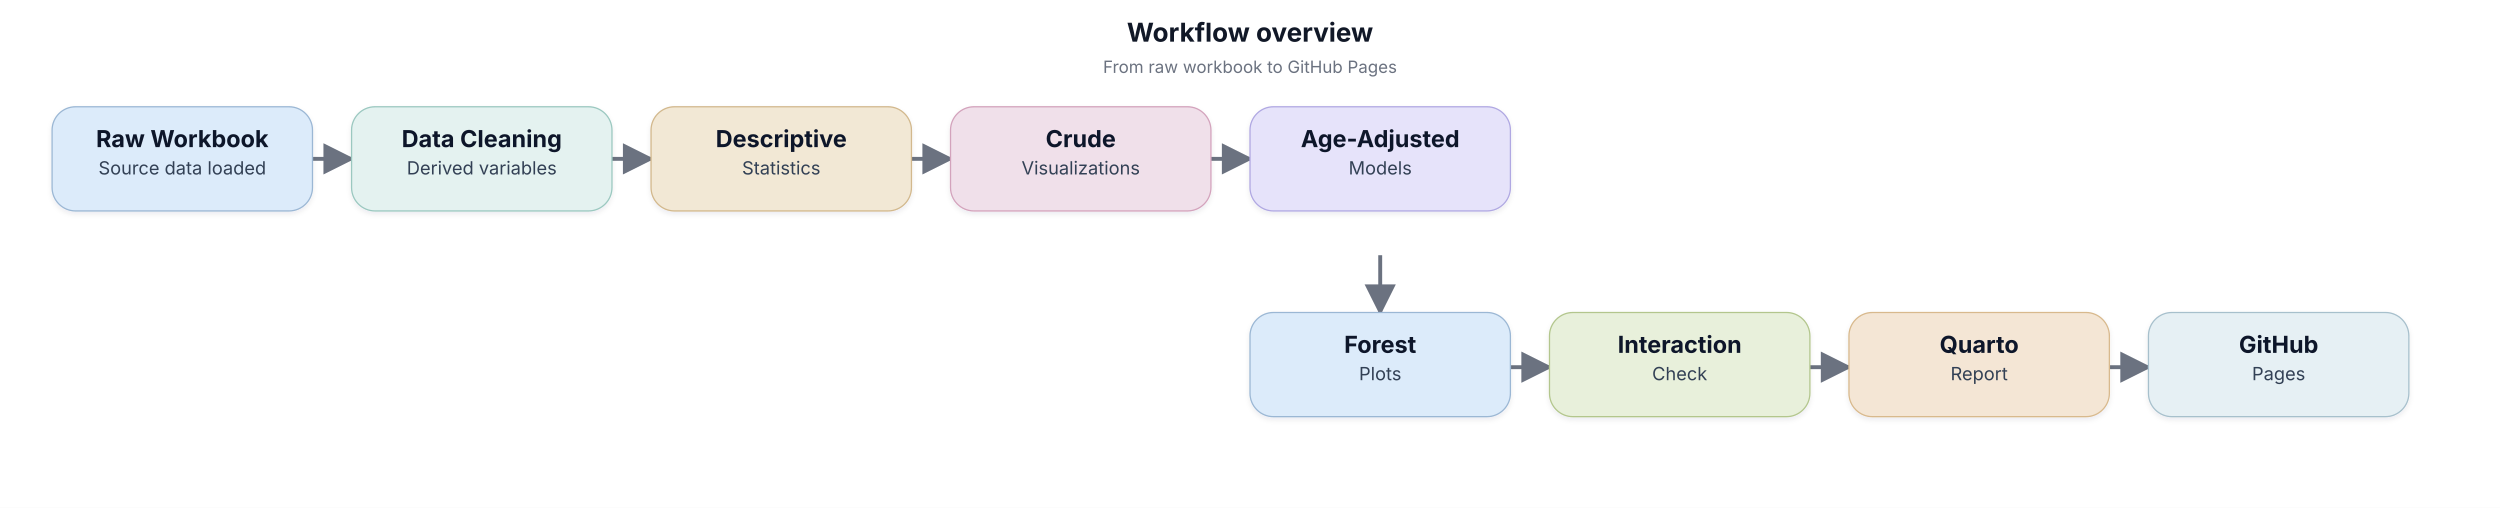
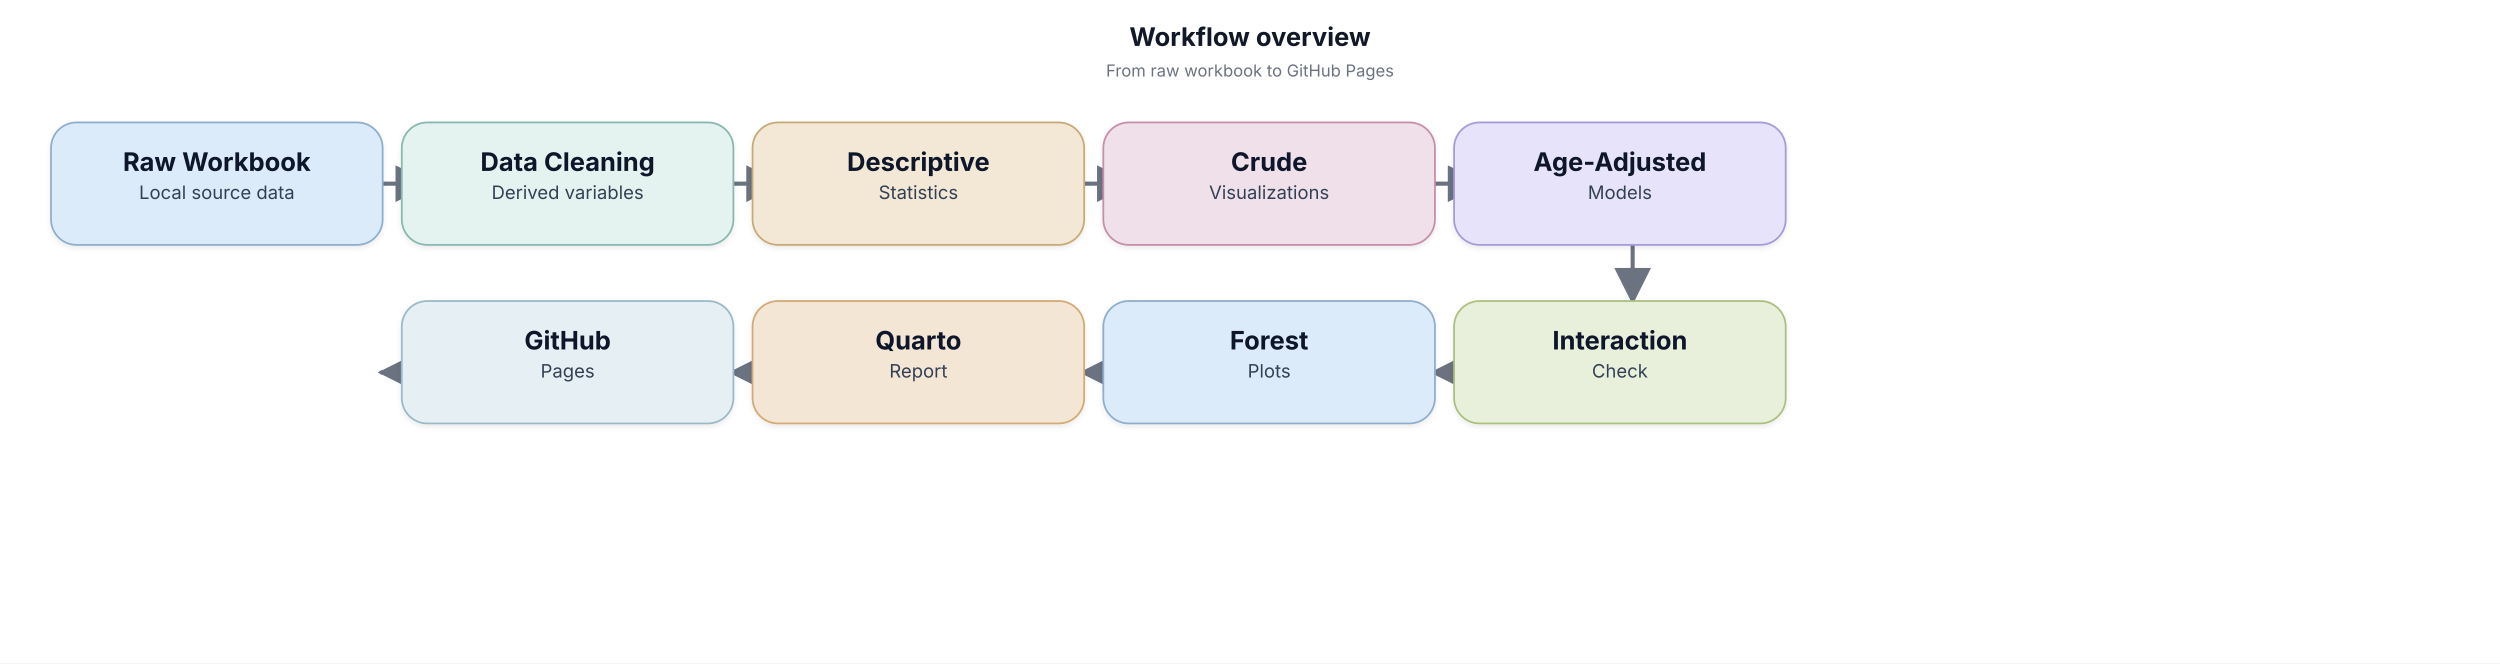
- <svg xmlns="http://www.w3.org/2000/svg" width="1920" height="390" viewBox="0 0 1920 390" role="img" aria-labelledby="title desc">
+ <svg xmlns="http://www.w3.org/2000/svg" width="1960" height="520" viewBox="0 0 1960 520" role="img" aria-labelledby="title desc">
  <defs>
-     <marker id="arrow" viewBox="0 0 10 10" refX="9" refY="5" markerWidth="8" markerHeight="8" orient="auto-start-reverse">
+     <marker id="arrow" viewBox="0 0 10 10" refX="9" refY="5" markerWidth="9" markerHeight="9" orient="auto">
      <path d="M 0 0 L 10 5 L 0 10 z" fill="#6B7280" />
    </marker>
-     <filter id="shadow" x="-20%" y="-20%" width="140%" height="140%">
-       <feDropShadow dx="0" dy="2" stdDeviation="2" flood-color="#1f2937" flood-opacity="0.08" />
+     <filter id="shadow" x="-25%" y="-25%" width="150%" height="150%">
+       <feDropShadow dx="0" dy="2" stdDeviation="2.2" flood-color="#111827" flood-opacity="0.08" />
    </filter>
  </defs>
-   <rect width="1920" height="390" fill="#ffffff" />
-   <text x="960" y="32" text-anchor="middle" font-family="Inter, Arial, sans-serif" font-size="20" font-weight="700" fill="#111827">Workflow overview</text>
-   <text x="960" y="56" text-anchor="middle" font-family="Inter, Arial, sans-serif" font-size="13" fill="#6B7280">From raw workbook to GitHub Pages</text>
-   <g stroke="#6B7280" stroke-width="3" fill="none" marker-end="url(#arrow)">
-     <line x1="240" y1="122" x2="270" y2="122" />
-     <line x1="470" y1="122" x2="500" y2="122" />
-     <line x1="700" y1="122" x2="730" y2="122" />
-     <line x1="930" y1="122" x2="960" y2="122" />
-     <line x1="1060" y1="196" x2="1060" y2="240" />
-     <line x1="1160" y1="282" x2="1190" y2="282" />
-     <line x1="1390" y1="282" x2="1420" y2="282" />
-     <line x1="1620" y1="282" x2="1650" y2="282" />
+   <rect width="1960" height="520" fill="#ffffff" />
+   <text x="980" y="36" text-anchor="middle" font-family="Inter, Arial, sans-serif" font-size="20" font-weight="700" fill="#111827">Workflow overview</text>
+   <text x="980" y="60" text-anchor="middle" font-family="Inter, Arial, sans-serif" font-size="13" fill="#6B7280">From raw workbook to GitHub Pages</text>
+   <g stroke="#6B7280" stroke-width="3.2" fill="none" marker-end="url(#arrow)" stroke-linecap="round" stroke-linejoin="round">
+     <line x1="300" y1="144" x2="336" y2="144" />
+     <line x1="575" y1="144" x2="611" y2="144" />
+     <line x1="850" y1="144" x2="886" y2="144" />
+     <line x1="1125" y1="144" x2="1161" y2="144" />
+     <line x1="1280" y1="178" x2="1280" y2="236" />
+     <line x1="1160" y1="292" x2="1124" y2="292" />
+     <line x1="885" y1="292" x2="849" y2="292" />
+     <line x1="610" y1="292" x2="574" y2="292" />
+     <line x1="335" y1="292" x2="299" y2="292" />
  </g>
  <g font-family="Inter, Arial, sans-serif" text-anchor="middle" filter="url(#shadow)">
-     <g transform="translate(40 82)">
-       <rect width="200" height="80" rx="18" fill="#DCEBFA" stroke="#9BB7D4" />
-       <text x="100" y="31" font-size="18" font-weight="700" fill="#0F172A">Raw Workbook</text>
-       <text x="100" y="52" font-size="14" fill="#334155">Source data loaded</text>
+     <g transform="translate(40 96)">
+       <rect width="260" height="96" rx="20" fill="#DCEBFA" stroke="#8FAECC" stroke-width="1.4" />
+       <text x="130" y="38" font-size="20" font-weight="700" fill="#0F172A">Raw Workbook</text>
+       <text x="130" y="60" font-size="14.5" fill="#334155">Local source data</text>
    </g>
-     <g transform="translate(270 82)">
-       <rect width="200" height="80" rx="18" fill="#E4F2F0" stroke="#9BC8C0" />
-       <text x="100" y="31" font-size="18" font-weight="700" fill="#0F172A">Data Cleaning</text>
-       <text x="100" y="52" font-size="14" fill="#334155">Derived variables</text>
+     <g transform="translate(315 96)">
+       <rect width="260" height="96" rx="20" fill="#E4F2F0" stroke="#88B8B0" stroke-width="1.4" />
+       <text x="130" y="38" font-size="20" font-weight="700" fill="#0F172A">Data Cleaning</text>
+       <text x="130" y="60" font-size="14.5" fill="#334155">Derived variables</text>
    </g>
-     <g transform="translate(500 82)">
-       <rect width="200" height="80" rx="18" fill="#F2E8D5" stroke="#D2B88D" />
-       <text x="100" y="31" font-size="18" font-weight="700" fill="#0F172A">Descriptive</text>
-       <text x="100" y="52" font-size="14" fill="#334155">Statistics</text>
+     <g transform="translate(590 96)">
+       <rect width="260" height="96" rx="20" fill="#F2E8D5" stroke="#C8AA76" stroke-width="1.4" />
+       <text x="130" y="38" font-size="20" font-weight="700" fill="#0F172A">Descriptive</text>
+       <text x="130" y="60" font-size="14.5" fill="#334155">Statistics</text>
    </g>
-     <g transform="translate(730 82)">
-       <rect width="200" height="80" rx="18" fill="#F0E0EA" stroke="#D3A3BC" />
-       <text x="100" y="31" font-size="18" font-weight="700" fill="#0F172A">Crude</text>
-       <text x="100" y="52" font-size="14" fill="#334155">Visualizations</text>
+     <g transform="translate(865 96)">
+       <rect width="260" height="96" rx="20" fill="#F0E0EA" stroke="#C78EA9" stroke-width="1.4" />
+       <text x="130" y="38" font-size="20" font-weight="700" fill="#0F172A">Crude</text>
+       <text x="130" y="60" font-size="14.5" fill="#334155">Visualizations</text>
    </g>
-     <g transform="translate(960 82)">
-       <rect width="200" height="80" rx="18" fill="#E6E3FA" stroke="#B0A8E2" />
-       <text x="100" y="31" font-size="18" font-weight="700" fill="#0F172A">Age-Adjusted</text>
-       <text x="100" y="52" font-size="14" fill="#334155">Models</text>
+     <g transform="translate(1140 96)">
+       <rect width="260" height="96" rx="20" fill="#E6E3FA" stroke="#A69ADA" stroke-width="1.4" />
+       <text x="130" y="38" font-size="20" font-weight="700" fill="#0F172A">Age-Adjusted</text>
+       <text x="130" y="60" font-size="14.5" fill="#334155">Models</text>
    </g>
-   </g>
-   <g font-family="Inter, Arial, sans-serif" text-anchor="middle" filter="url(#shadow)">
-     <g transform="translate(960 240)">
-       <rect width="200" height="80" rx="18" fill="#DCEBFA" stroke="#9BB7D4" />
-       <text x="100" y="31" font-size="18" font-weight="700" fill="#0F172A">Forest</text>
-       <text x="100" y="52" font-size="14" fill="#334155">Plots</text>
+     <g transform="translate(1140 236)">
+       <rect width="260" height="96" rx="20" fill="#E8F0DB" stroke="#ABC07F" stroke-width="1.4" />
+       <text x="130" y="38" font-size="20" font-weight="700" fill="#0F172A">Interaction</text>
+       <text x="130" y="60" font-size="14.5" fill="#334155">Check</text>
    </g>
-     <g transform="translate(1190 240)">
-       <rect width="200" height="80" rx="18" fill="#E8F0DB" stroke="#B3C68D" />
-       <text x="100" y="31" font-size="18" font-weight="700" fill="#0F172A">Interaction</text>
-       <text x="100" y="52" font-size="14" fill="#334155">Check</text>
+     <g transform="translate(865 236)">
+       <rect width="260" height="96" rx="20" fill="#DCEBFA" stroke="#8FAECC" stroke-width="1.4" />
+       <text x="130" y="38" font-size="20" font-weight="700" fill="#0F172A">Forest</text>
+       <text x="130" y="60" font-size="14.5" fill="#334155">Plots</text>
    </g>
-     <g transform="translate(1420 240)">
-       <rect width="200" height="80" rx="18" fill="#F4E6D5" stroke="#D8B98D" />
-       <text x="100" y="31" font-size="18" font-weight="700" fill="#0F172A">Quarto</text>
-       <text x="100" y="52" font-size="14" fill="#334155">Report</text>
+     <g transform="translate(590 236)">
+       <rect width="260" height="96" rx="20" fill="#F4E6D5" stroke="#D2AA74" stroke-width="1.4" />
+       <text x="130" y="38" font-size="20" font-weight="700" fill="#0F172A">Quarto</text>
+       <text x="130" y="60" font-size="14.5" fill="#334155">Report</text>
    </g>
-     <g transform="translate(1650 240)">
-       <rect width="200" height="80" rx="18" fill="#E6F0F4" stroke="#A7C0CC" />
-       <text x="100" y="31" font-size="18" font-weight="700" fill="#0F172A">GitHub</text>
-       <text x="100" y="52" font-size="14" fill="#334155">Pages</text>
+     <g transform="translate(315 236)">
+       <rect width="260" height="96" rx="20" fill="#E6F0F4" stroke="#9AB9C9" stroke-width="1.4" />
+       <text x="130" y="38" font-size="20" font-weight="700" fill="#0F172A">GitHub</text>
+       <text x="130" y="60" font-size="14.5" fill="#334155">Pages</text>
    </g>
  </g>
</svg>
